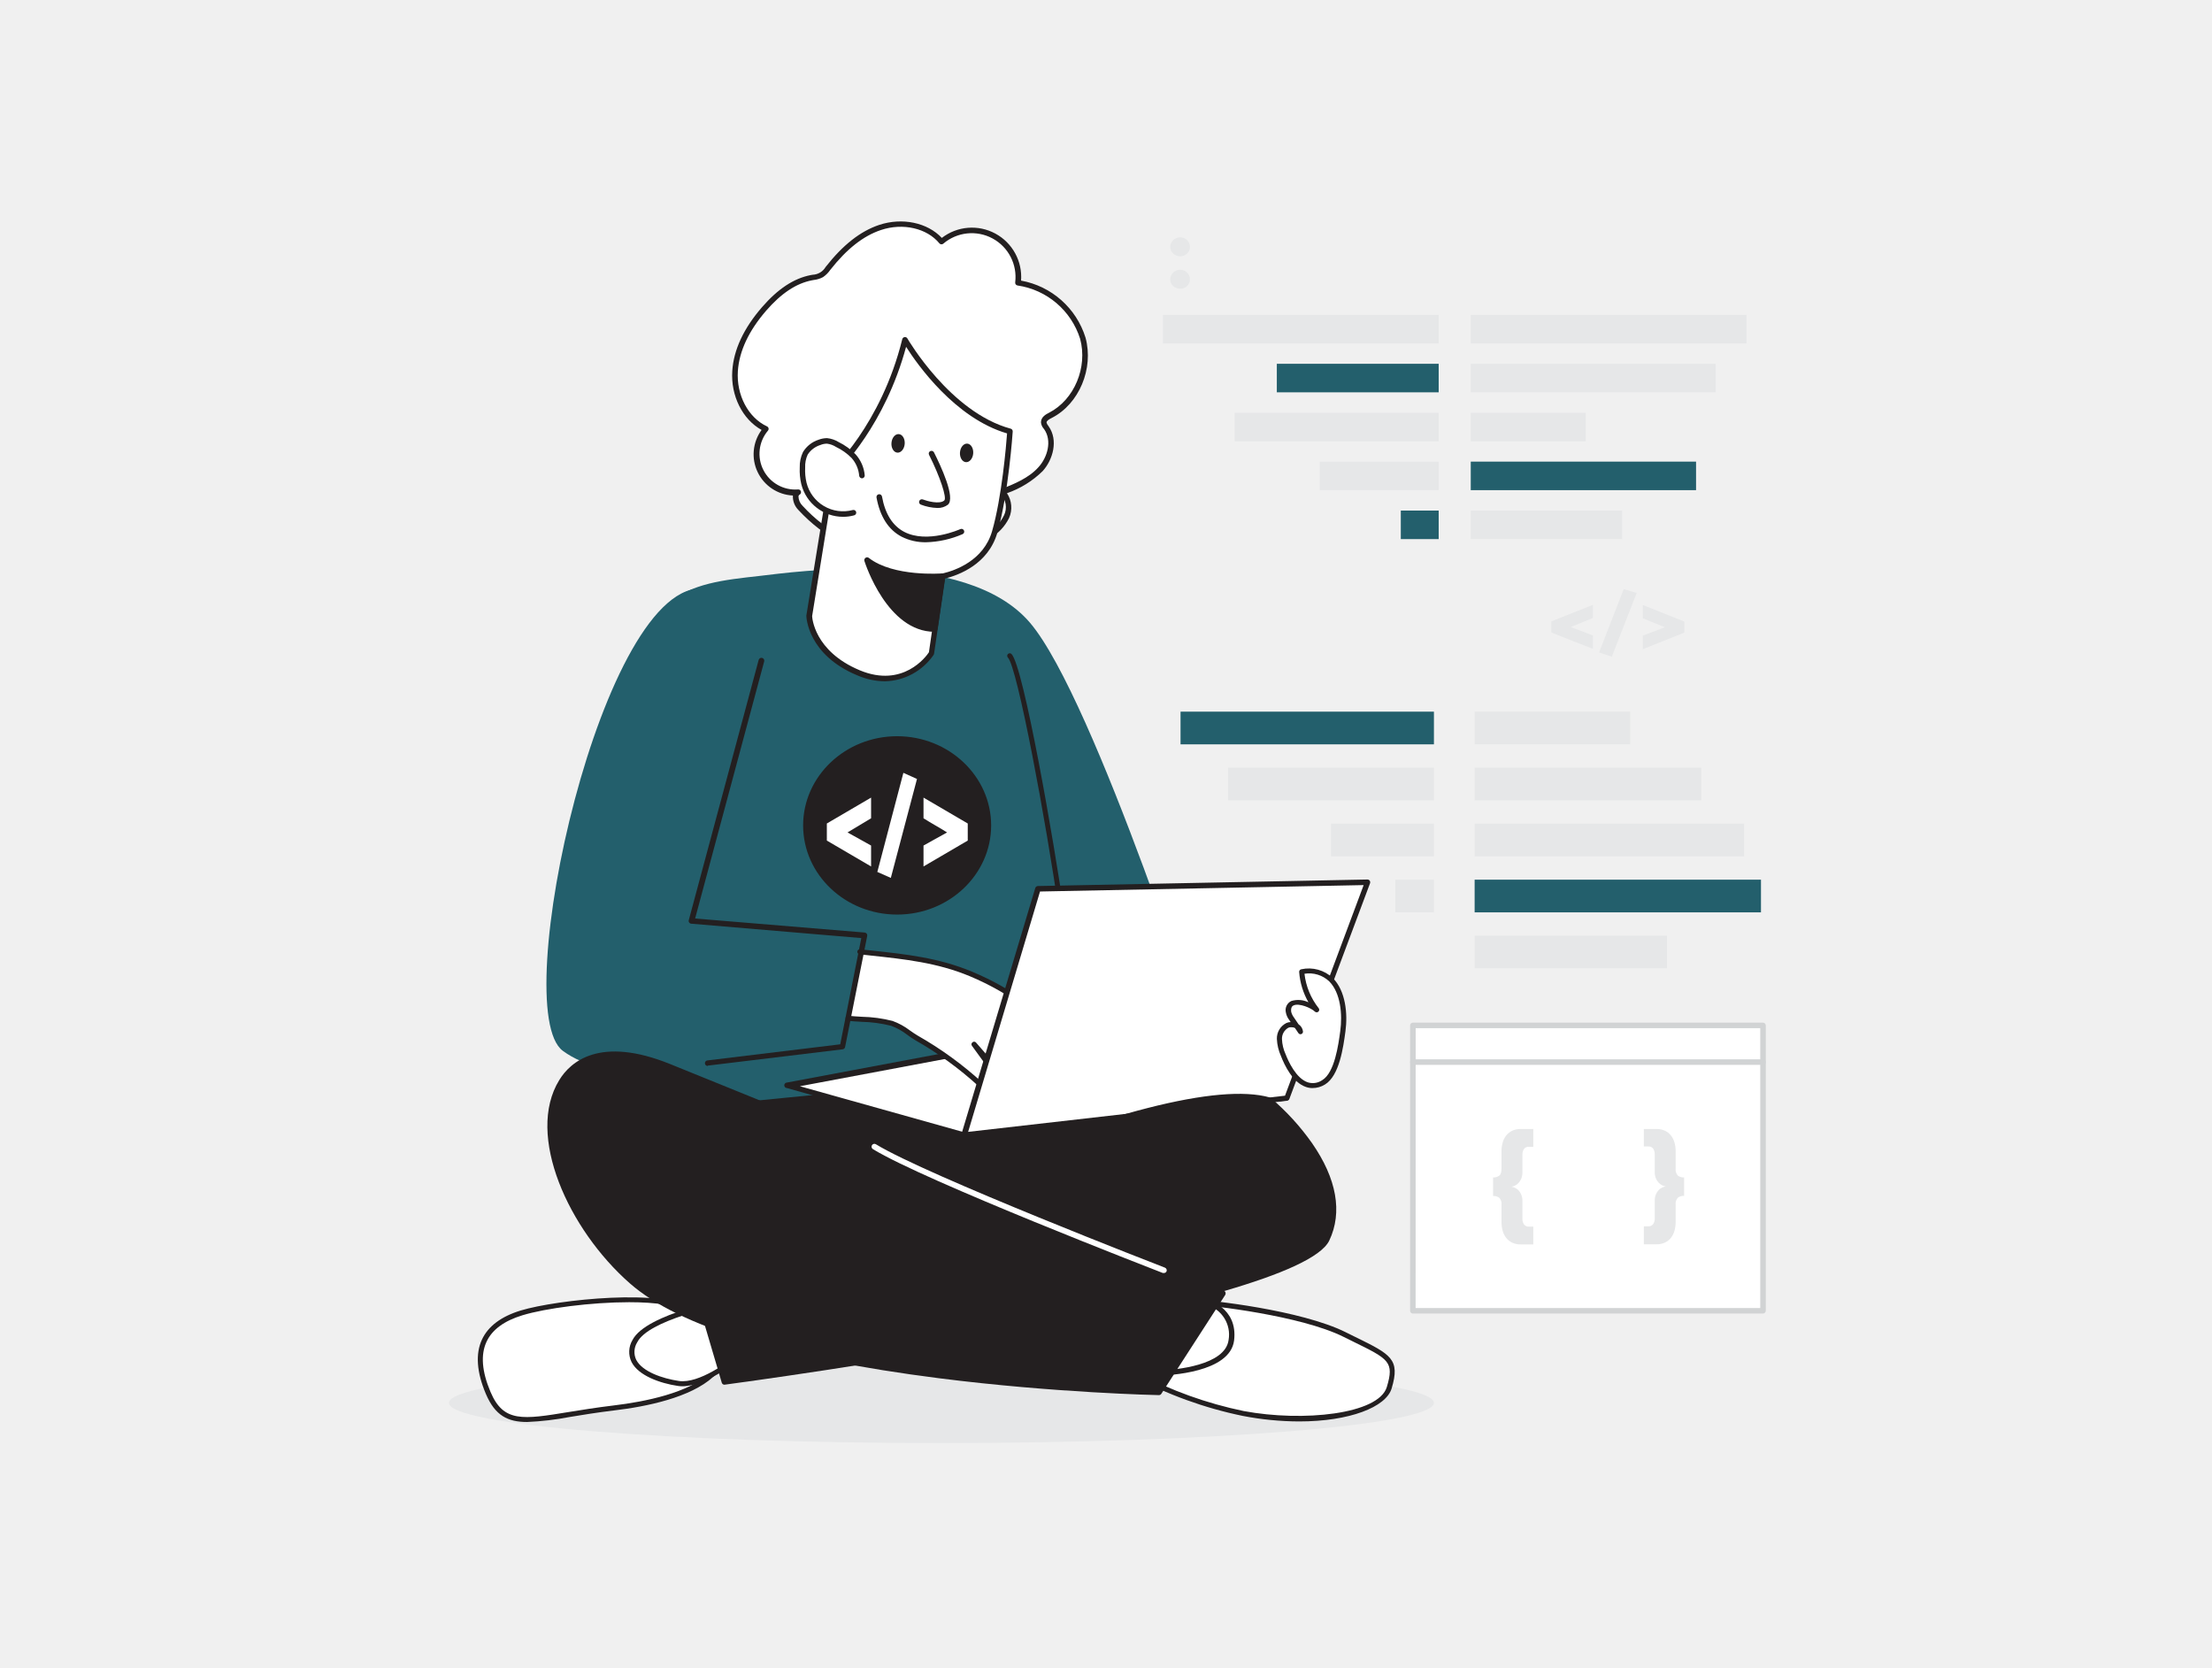
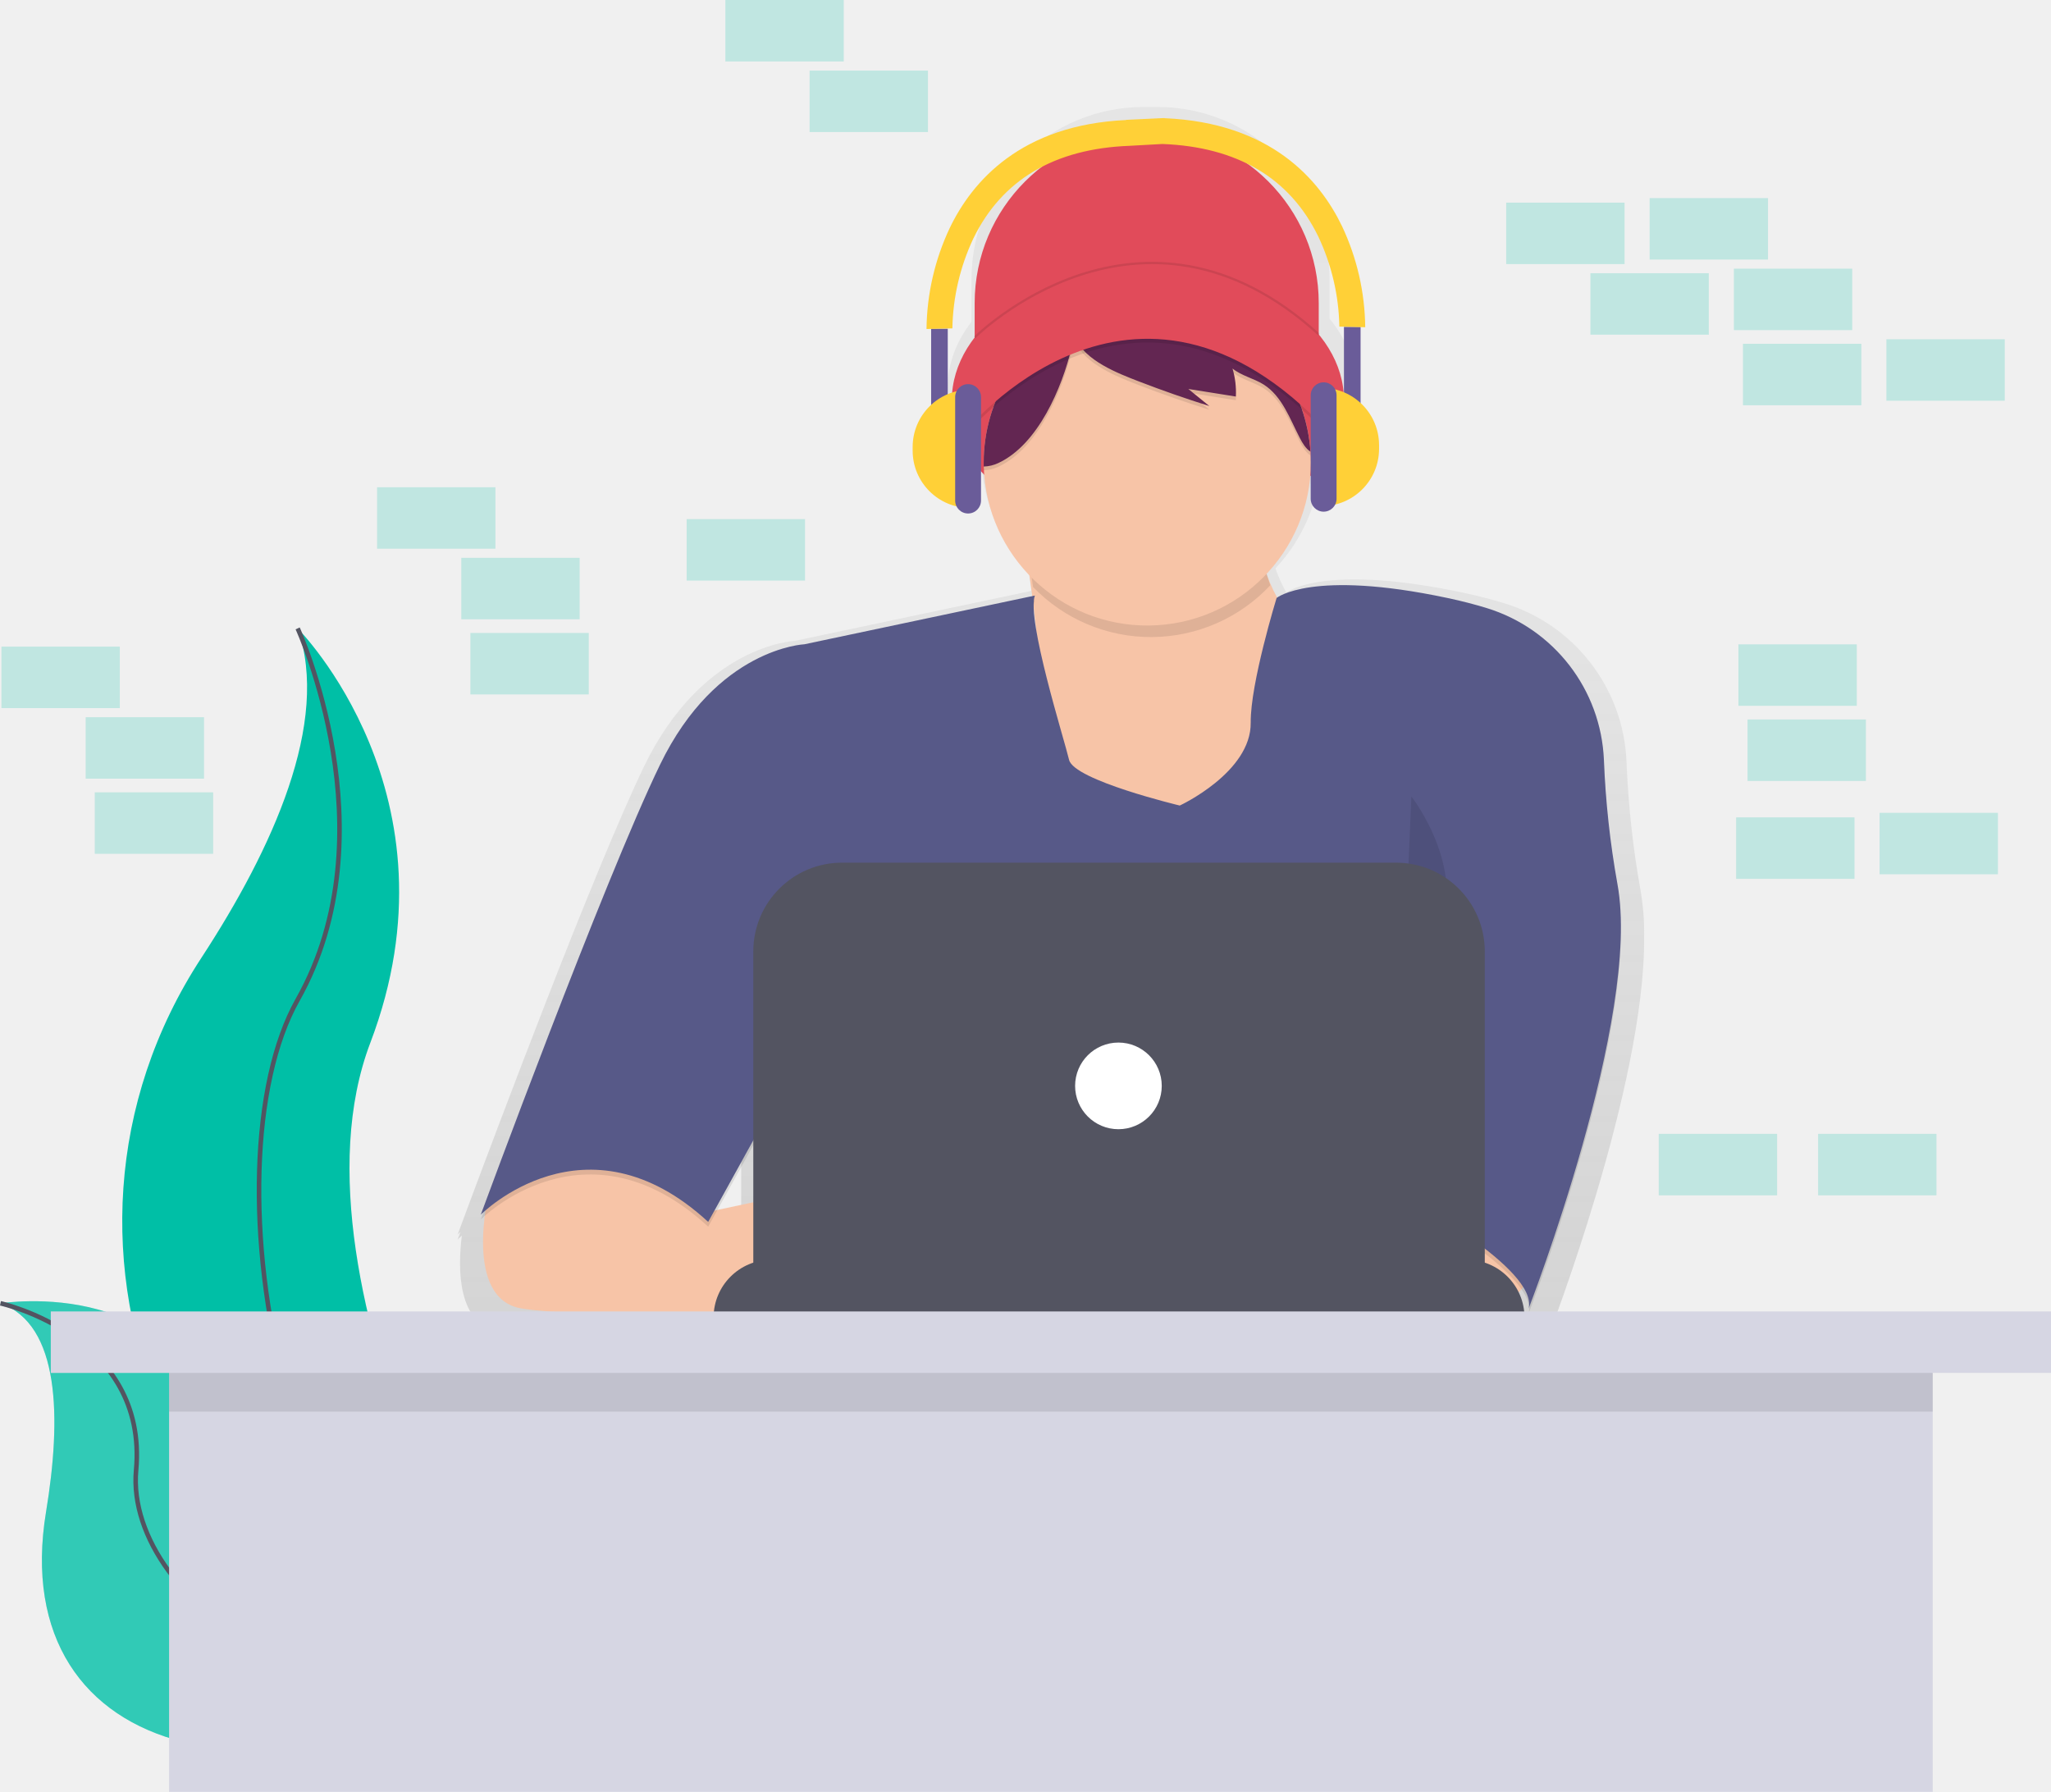
- <svg xmlns="http://www.w3.org/2000/svg" id="_340_web_developer_flatline" data-name="#340_web_developer_flatline" viewBox="0 0 400 300" width="406" height="306" class="illustration styles_illustrationTablet__1DWOa">
-   <ellipse cx="170.24" cy="252.92" rx="89.05" ry="7.27" fill="#e6e7e8" />
-   <rect x="255.49" y="184.67" width="63.32" height="51.59" fill="#fff" />
-   <path d="M318.81,236.77H255.49a.5.5,0,0,1-.5-.5v-51.6a.5.5,0,0,1,.5-.5h63.32a.51.51,0,0,1,.5.5v51.6A.51.51,0,0,1,318.81,236.77Zm-62.82-1h62.32v-50.6H256Z" fill="#d1d3d4" />
-   <path d="M318.81,191.8H255.49a.5.5,0,0,1-.5-.5.5.5,0,0,1,.5-.5h63.32a.5.5,0,0,1,.5.5A.51.51,0,0,1,318.81,191.8Z" fill="#d1d3d4" />
-   <path d="M144.34,88.28a7,7,0,0,1-5.86-11.45c-3.82-1.76-5.84-6.28-5.56-10.47s2.49-8,5.25-11.22c2.27-2.63,5.12-5,8.53-5.65a5.6,5.6,0,0,0,1.86-.52,4.77,4.77,0,0,0,1.18-1.19c2.49-3.18,5.56-6.1,9.4-7.38s8.54-.55,11.11,2.58a8.4,8.4,0,0,1,13.84,7.4,14.47,14.47,0,0,1,11.72,10.07c1.43,5.26-1,11.44-5.85,13.93-.56.29-1.23.67-1.21,1.29a1.87,1.87,0,0,0,.48,1c1.56,2.23.78,5.46-1,7.48s-4.44,3.09-7,4.11A3.92,3.92,0,0,1,182,92.7a8.36,8.36,0,0,1-3.32,3.48c-5.56,3.59-12.44,2.47-18.67,2.6-5.75.12-11.46-3.55-15.27-7.71C144,90.28,143.41,88.84,144.34,88.28Z" fill="#fff" />
-   <path d="M166.9,99.35c-1,0-2,0-2.92,0-1.3,0-2.66-.06-3.94,0-5.22.09-11-2.84-15.66-7.87a3.43,3.43,0,0,1-1-2.51.36.36,0,0,1,0-.11A7.46,7.46,0,0,1,137.72,77c-3.45-1.9-5.6-6.19-5.3-10.67.25-3.83,2.06-7.7,5.37-11.52,2.88-3.32,5.76-5.22,8.82-5.81l.34-.06a2.86,2.86,0,0,0,2.36-1.42c3.14-4,6.29-6.46,9.67-7.59,4.17-1.39,8.74-.42,11.33,2.35A8.91,8.91,0,0,1,184.64,50,15,15,0,0,1,196.3,60.32c1.52,5.59-1.17,12-6.11,14.51-.5.25-.95.53-.94.83a1.31,1.31,0,0,0,.29.56l.09.13c1.78,2.52.77,6.05-1.08,8.09a17.28,17.28,0,0,1-6.46,4,4.66,4.66,0,0,1,.38,4.49A8.64,8.64,0,0,1,179,96.6C175.29,99,171.09,99.35,166.9,99.35Zm-5.75-1.08c.95,0,1.91,0,2.85,0,5,.1,10.15.21,14.42-2.55a7.71,7.71,0,0,0,3.13-3.26,3.41,3.41,0,0,0-.65-3.9.5.5,0,0,1-.17-.46.51.51,0,0,1,.31-.39c2.34-.94,5-2,6.77-4,1.59-1.75,2.48-4.75,1-6.85l-.09-.11a2,2,0,0,1-.48-1.12c0-1,.95-1.48,1.48-1.75,4.54-2.34,7-8.2,5.6-13.36A14,14,0,0,0,184,50.88a.5.5,0,0,1-.42-.56,7.92,7.92,0,0,0-13-7,.49.49,0,0,1-.37.12.48.48,0,0,1-.34-.18c-2.25-2.74-6.6-3.74-10.56-2.41-3.19,1.06-6.19,3.42-9.17,7.21a5.1,5.1,0,0,1-1.31,1.31,4.65,4.65,0,0,1-1.7.52l-.32.06c-2.83.55-5.53,2.34-8.26,5.48-3.16,3.65-4.88,7.33-5.12,10.93-.29,4.32,1.87,8.42,5.27,10a.51.51,0,0,1,.28.34.5.5,0,0,1-.11.43,6.47,6.47,0,0,0,5.44,10.63.49.49,0,0,1,.52.35.5.5,0,0,1-.22.58.43.43,0,0,0-.22.34,2.45,2.45,0,0,0,.74,1.69c4.42,4.82,10,7.64,14.89,7.54Z" fill="#231f20" />
-   <path d="M215.76,234.73c2.29,0,19.36,1.85,27.35,5.82s9.72,4.28,8.1,9.64-15.69,6.68-26.4,4.66a72.26,72.26,0,0,1-19.75-7.18Z" fill="#fff" />
-   <path d="M234.91,256.28a54.49,54.49,0,0,1-10.18-1,73.08,73.08,0,0,1-19.89-7.22.5.5,0,0,1-.23-.32.45.45,0,0,1,.1-.37l10.7-12.94a.42.42,0,0,1,.34-.17h.1c2.79,0,19.46,1.9,27.46,5.87l1.8.89c6.41,3.14,8.14,4,6.54,9.3C250.64,253.68,244.06,256.28,234.91,256.28Zm-29.14-8.75a72.34,72.34,0,0,0,19.13,6.87c10.75,2,24.39.58,25.88-4.34,1.37-4.56.38-5.05-6.07-8.21l-1.8-.89c-7.63-3.79-23.95-5.72-26.94-5.78Z" fill="#231f20" />
-   <path d="M218.05,234.68a6.16,6.16,0,0,1,4.61,7c-.75,5.69-12.78,5.93-13.47,6S218.05,234.68,218.05,234.68Z" fill="#fff" />
-   <path d="M209.19,248a.53.53,0,0,1-.44-.26c-.15-.3-.39-.76,8.93-13.37a.45.45,0,0,1,.48-.17c.05,0,5.75,1.43,5,7.46-.76,5.79-11.72,6.3-13.91,6.34Zm9-12.83c-2.93,4-7.29,10-8.38,11.9,2.74-.13,11.75-.9,12.36-5.53A5.6,5.6,0,0,0,218.23,235.21Z" fill="#231f20" />
-   <path d="M128.89,247.71c-.35.18-3.62,4.43-17.88,6.13s-19.55,4.77-22.73-2.72-1-12.33,6-14.47,26.39-3.91,30.19-.33S128.89,247.71,128.89,247.71Z" fill="#fff" />
-   <path d="M95.32,256.38c-3.53,0-5.8-1.18-7.46-5.08s-1.91-7.25-.7-9.84c1.12-2.4,3.48-4.17,7-5.24,6.58-2,26.57-4.06,30.63-.23,3.89,3.66,4.51,11.36,4.54,11.68a.48.48,0,0,1-.22.43l-.14.12c-4.11,3.74-12,5.37-17.92,6.07-3.07.37-5.71.8-8,1.18A52.64,52.64,0,0,1,95.32,256.38Zm18.46-21.66c-6.85,0-15.15,1.09-19.33,2.37-3.28,1-5.46,2.6-6.46,4.76-1.1,2.34-.86,5.4.71,9.09,2.35,5.55,5.82,5,14.18,3.63,2.34-.38,5-.81,8.08-1.18,5.78-.69,13.49-2.27,17.42-5.85l0,0c-.14-1.31-1-7.78-4.23-10.86C122.71,235.26,118.6,234.72,113.78,234.72Z" fill="#231f20" />
-   <path d="M133.44,244.65s-6.47,5.4-10.78,4.76-10.27-3-7.87-7.65,17.85-7.45,17.85-7.45Z" fill="#fff" />
-   <path d="M123.4,249.92a5.42,5.42,0,0,1-.81-.06c-3.23-.48-7.13-1.86-8.38-4.31a4.18,4.18,0,0,1,.17-4c2.48-4.82,17.54-7.57,18.18-7.69a.46.46,0,0,1,.36.09.48.48,0,0,1,.18.33l.8,10.33a.47.47,0,0,1-.16.39C133.48,245.21,127.79,249.92,123.4,249.92Zm8.83-15.06c-2.65.52-15,3.15-17,7.11a3.29,3.29,0,0,0-.18,3.17c1.1,2.13,4.7,3.37,7.71,3.82,3.67.55,9.18-3.67,10.24-4.51Z" fill="#231f20" />
-   <path d="M211.16,199.29s-6.82,26.6-31.71,31.68-37.77,3.74-46.59-13.06-3-27.08-3-27.08l78.55-1.56Z" fill="#231f20" />
-   <path d="M158.92,234.08c-12,0-20.33-4.18-26.51-15.94-8.84-16.85-3.21-27.13-3-27.56a.5.5,0,0,1,.43-.25l78.55-1.56a.49.49,0,0,1,.5.37l2.72,10a.57.57,0,0,1,0,.26c-.07.27-7.18,27-32.1,32.05C171.64,233.08,164.83,234.08,158.92,234.08Zm-28.73-42.76c-.78,1.65-4.72,11.43,3.11,26.36,8.95,17,22,17.72,46,12.8,23.43-4.78,30.74-29.23,31.29-31.19l-2.59-9.51Z" fill="#231f20" />
-   <path d="M124,199.53s-12.87-41.6-11.18-67.67,11.38-27,24.6-28.47c5.87-.66,37.14-5.29,48.85,8.49s32.32,78.32,32.32,78.32Z" fill="#235f6c" />
-   <path d="M170.45,103.46l-2,13.92s-4.38,7.19-13.15,3.55-8.94-10.35-8.94-10.35l4.16-25.72s9.25-8.3,13.14-24.16c0,0,7.75,13.52,19,16.56,0,0-.75,11.23-2.76,18.19C177.9,102.18,170.59,103.38,170.45,103.46Z" fill="#fff" />
-   <path d="M160,122.45a12.76,12.76,0,0,1-4.94-1.06c-9-3.72-9.24-10.51-9.25-10.8L150,84.78a.55.55,0,0,1,.16-.3c.09-.08,9.18-8.38,13-23.9a.52.52,0,0,1,.42-.37.5.5,0,0,1,.5.24c.08.14,7.79,13.38,18.68,16.32a.5.5,0,0,1,.37.52c0,.11-.78,11.37-2.78,18.3-1.65,5.71-7,7.67-9.44,8.27l-2,13.59a.6.6,0,0,1-.06.19A11,11,0,0,1,160,122.45ZM151,85.1l-4.14,25.56c0,.16.3,6.34,8.64,9.81,7.79,3.23,12-2.52,12.48-3.27l2-13.81a.47.47,0,0,1,.25-.36.78.78,0,0,1,.3-.1c2.15-.51,7.33-2.28,8.87-7.62,1.76-6.09,2.56-15.61,2.71-17.68-9.4-2.76-16.22-12.45-18.26-15.66C160.05,76.05,152.08,84,151,85.1Zm17.46,32.28h0Z" fill="#231f20" />
-   <path d="M155.91,85.25a6,6,0,0,0-1.52-3.5,10.51,10.51,0,0,0-2.94-2.12,4.55,4.55,0,0,0-1.87-.65,3.8,3.8,0,0,0-1.37.27,4.68,4.68,0,0,0-2.56,2,5.45,5.45,0,0,0-.53,2.59,11.08,11.08,0,0,0,.26,2.88,7.3,7.3,0,0,0,9,5.28" fill="#fff" />
-   <path d="M152.48,92.71a7.81,7.81,0,0,1-7.58-5.9,10.89,10.89,0,0,1-.28-3,6,6,0,0,1,.59-2.82A5.14,5.14,0,0,1,148,78.78a4.42,4.42,0,0,1,1.56-.3,5,5,0,0,1,2.09.71,11.07,11.07,0,0,1,3.07,2.22,6.52,6.52,0,0,1,1.65,3.8.51.51,0,0,1-.46.54.52.52,0,0,1-.54-.46A5.53,5.53,0,0,0,154,82.08a9.93,9.93,0,0,0-2.81-2,4,4,0,0,0-1.65-.6,3.15,3.15,0,0,0-1.18.24,4.25,4.25,0,0,0-2.3,1.73,5.09,5.09,0,0,0-.46,2.36,9.72,9.72,0,0,0,.25,2.75,6.81,6.81,0,0,0,8.36,4.92.5.5,0,0,1,.61.35.5.5,0,0,1-.36.61A7.48,7.48,0,0,1,152.48,92.71Z" fill="#231f20" />
-   <path d="M168.48,81.28s3.93,7.75,2.64,8.86-4.39-.11-4.39-.11" fill="#fff" />
-   <path d="M169.51,91.11a9.06,9.06,0,0,1-3-.61.5.5,0,0,1-.28-.65.51.51,0,0,1,.65-.28c.73.28,3,.93,3.87.19.53-.44-.79-4.38-2.75-8.26a.49.49,0,0,1,.22-.67.51.51,0,0,1,.67.22c1.23,2.44,3.95,8.24,2.52,9.47A3,3,0,0,1,169.51,91.11Z" fill="#231f20" />
-   <ellipse cx="162.41" cy="79.44" rx="1.68" ry="1.2" transform="translate(70.03 234.85) rotate(-85.34)" fill="#231f20" />
-   <ellipse cx="174.8" cy="81.15" rx="1.68" ry="1.2" transform="translate(80.88 249.44) rotate(-85.74)" fill="#231f20" />
-   <path d="M167.46,97.31a9.49,9.49,0,0,1-4.41-1c-2.39-1.25-3.92-3.64-4.55-7.1a.5.5,0,0,1,.41-.58.51.51,0,0,1,.58.4c.56,3.14,1.92,5.29,4,6.39,4.2,2.2,10.11-.46,10.17-.49a.5.5,0,0,1,.66.25.49.49,0,0,1-.25.66A17.74,17.74,0,0,1,167.46,97.31Z" fill="#231f20" />
-   <path d="M170.45,103.46s-9,.74-13.64-2.92c0,0,3.95,12.5,12.25,12.46Z" fill="#231f20" />
-   <path d="M169,113.5c-8.54,0-12.52-12.29-12.69-12.81a.51.51,0,0,1,.2-.56.48.48,0,0,1,.59,0c4.47,3.49,13.2,2.82,13.29,2.81a.5.5,0,0,1,.53.57l-1.39,9.55A.53.53,0,0,1,169,113.5Zm-11.2-11.7c1.27,3.13,4.87,10.38,10.81,10.69l1.23-8.49C167.92,104.08,162,104.14,157.82,101.8Z" fill="#231f20" />
-   <path d="M127.51,105.71c-18.47-2.3-35.81,76.11-25.73,83.56,15.72,11.63,63.7-4.25,63.7-4.25l-4.8-20.69s-34.63,1.65-35.26-5.46,19.35-40.44,16.55-45.3S127.51,105.71,127.51,105.71Z" fill="#235f6c" />
-   <path d="M192,164.91a.44.44,0,0,1-.45-.39c-2.38-16.72-7.6-44.72-9.29-46.36a.46.46,0,0,1,.64-.66c2.17,2.11,7.75,34.23,9.55,46.89a.46.46,0,0,1-.39.52Z" fill="#231f20" />
-   <polygon points="174.33 204.47 142.45 195.54 201 184.53 232.69 197.81 174.33 204.47" fill="#fff" />
-   <path d="M174.33,205a.3.3,0,0,1-.13,0L142.32,196a.5.5,0,0,1,0-1l58.55-11a.45.45,0,0,1,.28,0l31.69,13.28a.5.5,0,0,1,.3.53.5.5,0,0,1-.44.43L174.39,205Zm-29.68-9.33L174.37,204l56.36-6.43-29.79-12.48Z" fill="#231f20" />
-   <path d="M155.52,171.48c7,.77,13.49,1.27,20,4a49.08,49.08,0,0,1,10.46,6,33.69,33.69,0,0,1,4.59,3.92c1.12,1.22.76,2.41-1.12,1.82a22.73,22.73,0,0,1-6.14-3,65.14,65.14,0,0,1,11.87,12.67c.38.54.75,1.31.3,1.79s-1.45,0-2-.5l-9.89-9.38a31.37,31.37,0,0,1,6.59,7.92c.25.43.49,1,.23,1.39-.44.73-1.56.18-2.16-.43a71.83,71.83,0,0,1-8.05-9.7l5.34,8a1.18,1.18,0,0,1-1.51.73,3.43,3.43,0,0,1-1.47-1.16l-6.47-7.43,3.82,5.26c.6.82,1.2,2,.51,2.77s-2.25,0-3.13-.78a64.78,64.78,0,0,0-11.59-8.43c-1.51-.89-2.8-2.1-4.47-2.61-2.4-.74-5.4-.64-7.9-.92" fill="#fff" />
-   <path d="M195,199.36a2.92,2.92,0,0,1-1.76-.86l-3.2-3c.21.33.42.67.61,1a1.83,1.83,0,0,1,.23,1.86,1.14,1.14,0,0,1-.86.56,2.73,2.73,0,0,1-2-.91c-.66-.66-1.3-1.33-1.93-2a.45.45,0,0,1,0,.11,1.34,1.34,0,0,1-.64.89,1.84,1.84,0,0,1-1.45.19,3.78,3.78,0,0,1-1.68-1.3l-1.18-1.35a1.89,1.89,0,0,1-.28,2,1.59,1.59,0,0,1-1.14.53A4.32,4.32,0,0,1,177,195.7a62.86,62.86,0,0,0-11.5-8.36c-.51-.3-1-.64-1.48-1a10.58,10.58,0,0,0-2.89-1.6,23.73,23.73,0,0,0-5.33-.72c-.86-.05-1.7-.1-2.49-.18a.46.46,0,0,1-.4-.51.45.45,0,0,1,.5-.4c.78.08,1.6.13,2.44.18a24.36,24.36,0,0,1,5.55.75,11.93,11.93,0,0,1,3.14,1.72c.46.33.93.65,1.42.94A64.73,64.73,0,0,1,177.63,195a3.7,3.7,0,0,0,2,1.05.69.69,0,0,0,.49-.23c.54-.59-.2-1.74-.54-2.21l-3.82-5.25a.44.44,0,0,1,.08-.62.45.45,0,0,1,.63,0l6.48,7.43a2.94,2.94,0,0,0,1.25,1,.92.92,0,0,0,.71-.09.45.45,0,0,0,.16-.14l-5.21-7.83a.45.45,0,0,1,.75-.51,72.39,72.39,0,0,0,8,9.64,2,2,0,0,0,1.25.64.22.22,0,0,0,.19-.12c.11-.17,0-.49-.23-.93a30.72,30.72,0,0,0-4.29-5.7l-2.23-2.12a.46.46,0,0,1,.62-.67c.79.68,1.54,1.39,2.26,2.14l7.64,7.25a1.88,1.88,0,0,0,1.15.62.25.25,0,0,0,.21-.1c.23-.24,0-.78-.33-1.22a64.78,64.78,0,0,0-11.78-12.58.46.46,0,0,1,.55-.73,22,22,0,0,0,6,2.94c.7.22,1.07.13,1.14,0s0-.57-.49-1.09a32.21,32.21,0,0,0-4.53-3.86,48.35,48.35,0,0,0-10.36-5.93c-5.87-2.45-11.74-3.08-18-3.75l-1.95-.22a.45.45,0,0,1-.4-.5.45.45,0,0,1,.5-.4l2,.21c6.29.68,12.22,1.32,18.21,3.82a49.11,49.11,0,0,1,10.56,6,33.78,33.78,0,0,1,4.66,4c.72.78.94,1.63.58,2.2-.21.32-.77.8-2.18.36a21.32,21.32,0,0,1-2.39-.89,65.86,65.86,0,0,1,8.63,9.86c.69,1,.78,1.81.27,2.37a1.19,1.19,0,0,1-.86.39Z" fill="#231f20" />
-   <polygon points="232.69 197.81 247.28 158.76 187.69 159.94 174.33 204.47 232.69 197.81" fill="#fff" />
-   <path d="M174.33,205a.48.48,0,0,1-.38-.18.51.51,0,0,1-.1-.46l13.36-44.53a.52.52,0,0,1,.47-.36l59.59-1.18a.51.51,0,0,1,.42.21.54.54,0,0,1,.06.46l-14.59,39a.51.51,0,0,1-.42.33L174.39,205Zm13.74-44.54-13,43.46,57.3-6.54,14.22-38.08Zm44.62,37.38h0Z" fill="#231f20" />
-   <path d="M229.51,198.17S245.68,211.3,240,223.34,131,249.14,131,249.14l-4.65-15.74S207.4,192,229.51,198.17Z" fill="#231f20" />
-   <path d="M131,249.64a.51.51,0,0,1-.48-.36l-4.65-15.74a.48.48,0,0,1,.25-.58c.2-.11,20.53-10.46,43.31-19.94,30.65-12.75,50.9-17.91,60.18-15.33a.5.5,0,0,1,.19.1,43.84,43.84,0,0,1,7.46,8.17c4.46,6.42,5.54,12.5,3.12,17.6-5.78,12.14-105.09,25.51-109.31,26.07Zm-4.06-16,4.42,14.92c7.22-1,102.75-14.18,108.12-25.45,5.28-11.12-9-23.49-10.24-24.5C208.22,193,133,230.64,127,233.66Z" fill="#231f20" />
-   <path d="M121,192.14s80.23,32.44,100.12,41L209.56,251s-74.08-1.45-95.32-20.06S94.41,181.35,121,192.14Z" fill="#231f20" />
-   <path d="M209.56,251.52h0c-.18,0-18.79-.39-39.75-3.05-28.2-3.59-47-9.35-55.89-17.14-11.12-9.74-18.91-26.84-12.79-36.77,2-3.3,7.34-8.05,20.08-2.89h0c.8.33,80.46,32.55,100.13,41a.48.48,0,0,1,.28.31.52.52,0,0,1-.06.42L210,251.29A.5.5,0,0,1,209.56,251.52ZM111.15,190.4c-4.11,0-7.26,1.58-9.18,4.68-4.72,7.67-.79,23.77,12.6,35.5,20.21,17.71,89.73,19.81,94.72,19.93l11.1-17.15c-20.54-8.8-98.77-40.44-99.57-40.76h0A26.24,26.24,0,0,0,111.15,190.4Z" fill="#231f20" />
-   <path d="M233,182.22a2.84,2.84,0,0,0,.58,1.26l1.56,2.33a1.69,1.69,0,0,0-2.32-1.16,2.73,2.73,0,0,0-1.43,2.47,7.86,7.86,0,0,0,.7,2.91c1.11,2.88,3.62,7.09,7.25,4.91,2.46-1.48,3.14-6.7,3.49-9.3.69-5.12-.88-11.7-7.46-10.7a12.66,12.66,0,0,0,2.7,6.91C237,180.81,232.67,179.2,233,182.22Z" fill="#fff" />
-   <path d="M237.33,196a3.44,3.44,0,0,1-1.18-.2c-2.37-.81-3.85-3.86-4.52-5.61a8.4,8.4,0,0,1-.73-3.08,3.12,3.12,0,0,1,1.71-2.87,1.89,1.89,0,0,1,.78-.17l-.22-.33a3.25,3.25,0,0,1-.66-1.48,1.82,1.82,0,0,1,1-2,4.26,4.26,0,0,1,3.1.23,13,13,0,0,1-1.68-5.48.47.47,0,0,1,.39-.49,6.32,6.32,0,0,1,5.67,1.56c2.35,2.32,2.74,6.5,2.31,9.65-.39,2.88-1.09,8.05-3.71,9.63A4.23,4.23,0,0,1,237.33,196Zm-3.88-11a1.19,1.19,0,0,0-.47.09,2.27,2.27,0,0,0-1.16,2.06,7.28,7.28,0,0,0,.66,2.74c.5,1.28,1.88,4.35,4,5.07a3,3,0,0,0,2.62-.39c2.25-1.35,2.93-6.43,3.26-8.87.41-3,.08-6.9-2-9a5.29,5.29,0,0,0-4.47-1.37,12.25,12.25,0,0,0,2.57,6.23.45.45,0,0,1-.05.62.46.46,0,0,1-.63,0c-.67-.66-2.88-1.6-3.87-1.12-.22.1-.5.33-.43,1.11h0a2.71,2.71,0,0,0,.5,1.06l.84,1.24a1.78,1.78,0,0,1,.8,1.29.46.46,0,0,1-.3.48.45.45,0,0,1-.53-.18l-.62-.92A1.43,1.43,0,0,0,233.45,185Z" fill="#231f20" />
-   <path d="M210.47,229.44a.63.63,0,0,1-.19,0c-1.75-.68-43.11-16.69-52.43-22.4a.52.52,0,0,1-.17-.71.51.51,0,0,1,.71-.17c9.24,5.66,51.83,22.15,52.26,22.31a.52.52,0,0,1,.3.67A.51.51,0,0,1,210.47,229.44Z" fill="#fff" />
-   <ellipse cx="162.23" cy="148.51" rx="16.51" ry="15.63" fill="#231f20" />
-   <path d="M162.23,164.63c-9.38,0-17-7.23-17-16.12s7.63-16.13,17-16.13,17,7.24,17,16.13S171.61,164.63,162.23,164.63Zm0-31.25c-8.83,0-16,6.79-16,15.13s7.18,15.12,16,15.12,16-6.78,16-15.12S171.06,133.38,162.23,133.38Z" fill="#231f20" />
-   <path d="M153.52,153.59l-4-2.34v-3.09l4-2.34q2-1.15,4-2.34v3.74c-.71.44-1.42.87-2.13,1.28s-1.41.83-2.13,1.28l2.13,1.18,2.13,1.19v3.78Z" fill="#fff" />
-   <path d="M158.65,156.92,163.36,139l2.46,1.11L161.09,158Z" fill="#fff" />
-   <path d="M171,145.82l4,2.34v3.09l-4,2.34-4,2.34v-3.78l2.13-1.19,2.13-1.18c-.71-.45-1.42-.88-2.13-1.28s-1.41-.84-2.13-1.28v-3.74Z" fill="#fff" />
-   <path d="M128,192a.5.5,0,0,1-.06-1l24-2.91,3.81-19.21L125,166.28a.49.49,0,0,1-.37-.21.48.48,0,0,1-.08-.42l12.64-47.06a.5.5,0,0,1,1,.26l-12.49,46.49,30.67,2.54a.53.53,0,0,1,.36.2.51.51,0,0,1,.09.4l-4,20.11a.51.51,0,0,1-.43.4L128,191.94Z" fill="#231f20" />
-   <rect x="210.3" y="56.2" width="49.86" height="5.16" fill="#e6e7e8" />
-   <rect x="265.96" y="56.2" width="49.86" height="5.16" fill="#e6e7e8" />
-   <rect x="230.89" y="65.04" width="29.27" height="5.16" fill="#235f6c" />
-   <rect x="265.96" y="65.04" width="44.29" height="5.16" fill="#e6e7e8" />
-   <rect x="223.27" y="73.89" width="36.89" height="5.16" fill="#e6e7e8" />
-   <rect x="265.96" y="73.89" width="20.8" height="5.16" fill="#e6e7e8" />
-   <rect x="238.65" y="82.73" width="21.52" height="5.16" fill="#e6e7e8" />
-   <rect x="265.96" y="82.73" width="40.74" height="5.16" fill="#235f6c" />
-   <rect x="253.31" y="91.58" width="6.85" height="5.16" fill="#235f6c" />
-   <rect x="265.96" y="91.58" width="27.37" height="5.16" fill="#e6e7e8" />
-   <rect x="213.48" y="127.94" width="45.82" height="5.91" fill="#235f6c" />
-   <rect x="266.66" y="127.94" width="28.14" height="5.91" fill="#e6e7e8" />
-   <rect x="222.09" y="138.06" width="37.2" height="5.91" fill="#e6e7e8" />
-   <rect x="266.66" y="138.06" width="40.97" height="5.91" fill="#e6e7e8" />
-   <rect x="240.69" y="148.19" width="18.6" height="5.91" fill="#e6e7e8" />
-   <rect x="266.66" y="148.19" width="48.72" height="5.91" fill="#e6e7e8" />
-   <rect x="252.32" y="158.32" width="6.97" height="5.91" fill="#e6e7e8" />
-   <rect x="266.66" y="158.32" width="51.78" height="5.91" fill="#235f6c" />
-   <rect x="266.66" y="168.44" width="34.78" height="5.91" fill="#e6e7e8" />
-   <path d="M284.29,115.12l-3.76-1.5v-2l3.76-1.5,3.76-1.5V111c-.68.29-1.35.56-2,.82s-1.34.53-2,.82l2,.76,2,.76v2.42Z" fill="#e6e7e8" />
-   <path d="M289.16,117.25l4.46-11.47,2.34.7L291.47,118Z" fill="#e6e7e8" />
-   <path d="M300.82,110.15c1.25.5,2.51,1,3.76,1.5v2l-3.76,1.5-3.76,1.5V114.2l2-.76,2-.76c-.68-.29-1.35-.56-2-.82s-1.34-.53-2-.82v-2.39Z" fill="#e6e7e8" />
-   <path d="M211.61,43.9a1.53,1.53,0,0,1,.15-.67,1.57,1.57,0,0,1,.39-.56,1.85,1.85,0,0,1,.57-.36,1.87,1.87,0,0,1,.71-.14,1.75,1.75,0,0,1,.67.14,1.92,1.92,0,0,1,.56.36,1.85,1.85,0,0,1,.38.56,1.67,1.67,0,0,1,.14.67,1.72,1.72,0,0,1-.14.68,1.83,1.83,0,0,1-.38.53,1.86,1.86,0,0,1-1.23.5,1.87,1.87,0,0,1-.71-.14,1.68,1.68,0,0,1-.57-.36,1.55,1.55,0,0,1-.39-.53A1.57,1.57,0,0,1,211.61,43.9Zm0,5.86a1.73,1.73,0,0,1,.54-1.22,1.7,1.7,0,0,1,.57-.37,1.87,1.87,0,0,1,.71-.13,1.74,1.74,0,0,1,.67.13,1.76,1.76,0,0,1,.56.37,1.8,1.8,0,0,1,.38.55,1.7,1.7,0,0,1,0,1.35,1.75,1.75,0,0,1-.38.54,1.92,1.92,0,0,1-.56.36,1.74,1.74,0,0,1-.67.13,1.87,1.87,0,0,1-.71-.13,1.85,1.85,0,0,1-.57-.36,1.5,1.5,0,0,1-.39-.54A1.54,1.54,0,0,1,211.61,49.76Z" fill="#e6e7e8" />
-   <path d="M270,212.16a1.77,1.77,0,0,0,1.11-.32c.28-.21.41-.65.41-1.33v-3.1a5.81,5.81,0,0,1,.2-1.52,3.81,3.81,0,0,1,.62-1.28,3.2,3.2,0,0,1,1.08-.88,3.54,3.54,0,0,1,1.6-.33h2.25v3.22h-.79a1,1,0,0,0-.93.44,1.92,1.92,0,0,0-.25,1v3.16a2.91,2.91,0,0,1-.21,1.17,2.69,2.69,0,0,1-.5.78,2.07,2.07,0,0,1-.65.47,1.72,1.72,0,0,1-.63.19v0a2.66,2.66,0,0,1,.63.2,2,2,0,0,1,.65.45,2.76,2.76,0,0,1,.71,1.95v3.17a1.86,1.86,0,0,0,.25,1,1,1,0,0,0,.93.45h.79v3.22h-2.25a3.54,3.54,0,0,1-1.6-.33,3.2,3.2,0,0,1-1.08-.88,3.91,3.91,0,0,1-.62-1.28,5.94,5.94,0,0,1-.2-1.53v-3.1a1.6,1.6,0,0,0-.41-1.32,1.77,1.77,0,0,0-1.11-.32Z" fill="#e6e7e8" />
-   <path d="M304.54,215.49a1.8,1.8,0,0,0-1.12.32,1.63,1.63,0,0,0-.41,1.32v3.1a5.94,5.94,0,0,1-.2,1.53,3.72,3.72,0,0,1-.62,1.28,3,3,0,0,1-1.08.88,3.54,3.54,0,0,1-1.6.33h-2.25V221h.8a1,1,0,0,0,.92-.45,1.86,1.86,0,0,0,.25-1v-3.17a2.9,2.9,0,0,1,.21-1.16,2.69,2.69,0,0,1,.51-.79,2,2,0,0,1,.64-.45,2.88,2.88,0,0,1,.64-.2v0a1.82,1.82,0,0,1-.64-.19,2,2,0,0,1-.64-.47,2.51,2.51,0,0,1-.51-.78,2.91,2.91,0,0,1-.21-1.17V208a1.92,1.92,0,0,0-.25-1,1,1,0,0,0-.92-.44h-.8V203.4h2.25a3.54,3.54,0,0,1,1.6.33,3,3,0,0,1,1.08.88,3.63,3.63,0,0,1,.62,1.28,5.81,5.81,0,0,1,.2,1.52v3.1a1.64,1.64,0,0,0,.41,1.33,1.8,1.8,0,0,0,1.12.32Z" fill="#e6e7e8" />
+ <svg xmlns="http://www.w3.org/2000/svg" id="6088ba52-b752-42bb-ac91-0a74df332082" data-name="Layer 1" width="900.94" height="787" viewBox="0 0 900.94 787">
+   <defs>
+     <linearGradient id="33dd52eb-d837-4874-aadb-63a17bd6edfc" x1="611.05" y1="646" x2="611.05" y2="103.5" gradientUnits="userSpaceOnUse">
+       <stop offset="0" stop-color="gray" stop-opacity="0.25" />
+       <stop offset="0.54" stop-color="gray" stop-opacity="0.12" />
+       <stop offset="1" stop-color="gray" stop-opacity="0.1" />
+     </linearGradient>
+   </defs>
+   <rect x="763.63" y="283" width="52" height="27" fill="#00bfa6" opacity="0.2" />
+   <rect x="767.63" y="316" width="52" height="27" fill="#00bfa6" opacity="0.2" />
+   <rect x="724.63" y="87" width="52" height="27" fill="#00bfa6" opacity="0.2" />
+   <rect x="761.63" y="118" width="52" height="27" fill="#00bfa6" opacity="0.2" />
+   <rect x="661.63" y="89" width="52" height="27" fill="#00bfa6" opacity="0.2" />
+   <rect x="828.63" y="149" width="52" height="27" fill="#00bfa6" opacity="0.2" />
+   <rect x="765.63" y="151" width="52" height="27" fill="#00bfa6" opacity="0.2" />
+   <rect x="698.63" y="120" width="52" height="27" fill="#00bfa6" opacity="0.2" />
+   <rect x="825.63" y="357" width="52" height="27" fill="#00bfa6" opacity="0.2" />
+   <rect x="762.63" y="359" width="52" height="27" fill="#00bfa6" opacity="0.2" />
+   <path d="M280.17,332.5s73.29,73.29,31.92,182S383,804.14,383,804.14s-1.2-.18-3.43-.57C229.05,777,154.26,604.85,238,477,269.08,429.41,294.62,373.64,280.17,332.5Z" transform="translate(-149.42 -56.5)" fill="#00bfa6" />
+   <path d="M280.17,332.5s41.37,89.84,0,163.12-7.09,279,102.84,308.52" transform="translate(-149.42 -56.5)" fill="none" stroke="#535461" stroke-miterlimit="10" stroke-width="2" />
+   <path d="M149.63,628.92s83.63-13.32,91.25,61.63S401.7,775.89,401.7,775.89s-1,.68-2.87,1.91c-126.49,83-247.4,52.89-229.17-57.36C176.43,679.45,175.87,638.28,149.63,628.92Z" transform="translate(-149.42 -56.5)" fill="#00bfa6" />
+   <path d="M149.63,628.92s83.63-13.32,91.25,61.63S401.7,775.89,401.7,775.89s-1,.68-2.87,1.91c-126.49,83-247.4,52.89-229.17-57.36C176.43,679.45,175.87,638.28,149.63,628.92Z" transform="translate(-149.42 -56.5)" fill="#f5f5f5" opacity="0.2" />
+   <path d="M149.63,628.92s64.91,14.25,59.58,73.27S305.61,832,401.7,775.89" transform="translate(-149.42 -56.5)" fill="none" stroke="#535461" stroke-miterlimit="10" stroke-width="2" />
+   <rect x="0.63" y="284" width="52" height="27" fill="#00bfa6" opacity="0.2" />
+   <rect x="37.63" y="315" width="52" height="27" fill="#00bfa6" opacity="0.2" />
+   <rect x="318.63" width="52" height="27" fill="#00bfa6" opacity="0.2" />
+   <rect x="728.63" y="498" width="52" height="27" fill="#00bfa6" opacity="0.2" />
+   <rect x="41.63" y="348" width="52" height="27" fill="#00bfa6" opacity="0.2" />
+   <rect x="355.63" y="31" width="52" height="27" fill="#00bfa6" opacity="0.2" />
+   <rect x="165.63" y="214" width="52" height="27" fill="#00bfa6" opacity="0.2" />
+   <rect x="202.63" y="245" width="52" height="27" fill="#00bfa6" opacity="0.2" />
+   <rect x="301.63" y="228" width="52" height="27" fill="#00bfa6" opacity="0.2" />
+   <rect x="206.63" y="278" width="52" height="27" fill="#00bfa6" opacity="0.2" />
+   <rect x="798.63" y="498" width="52" height="27" fill="#00bfa6" opacity="0.2" />
+   <path d="M870.07,447.61a412.25,412.25,0,0,1-6.18-56.71h0a76,76,0,0,0-53.46-69.38c-5.46-1.68-11.47-3.25-18.11-4.66-58.2-12.36-75.88-1.57-77.89-.15A74.63,74.63,0,0,1,710,307.1c-.1-.34-.19-.68-.29-1a74.51,74.51,0,0,0,19.91-44.89c9.71-9.84,15.38-21.72,15.38-34.51,0-11-4.2-21.32-11.55-30.25V179.07a75.57,75.57,0,0,0-75.57-75.57h-6.13a75.57,75.57,0,0,0-75.57,75.57v18.73c-6.67,8.61-10.45,18.44-10.45,28.88,0,12.52,5.44,24.16,14.78,33.88a74.52,74.52,0,0,0,20.74,46.34c.41,2.84.83,5.89,1.24,9.11L498.39,338s-40.14,1.65-66,55C410.52,438.19,367,554.29,354.11,588.85h0c-2.33,6.26-3.65,9.85-3.65,9.85s.43-.43,1.24-1.17l-1.24,3.37s.63-.64,1.83-1.69c-1.82,14.46-2.08,39.29,16.86,42.38,15.88,2.59,56.8,3.66,87.71,4.09v0H459c20.49.27,36.08.27,36.08.27v-.27H827.52v-3.41a22.91,22.91,0,0,0-1.83-9l.46-.56a18.25,18.25,0,0,1,3.45,8,8,8,0,0,1-.16.84l.2-.51a8.56,8.56,0,0,1-.2,2.71s42.65-109.89,42.19-175.51A111.17,111.17,0,0,0,870.07,447.61ZM604.22,330.86a76.25,76.25,0,0,1-1.06-9.48s0-.06,0-.09C603.53,324.38,603.89,327.58,604.22,330.86ZM475,566.9v26.19L458.6,596.6Z" transform="translate(-149.42 -56.5)" fill="url(#33dd52eb-d837-4874-aadb-63a17bd6edfc)" />
+   <path d="M503.71,57.57h0a75.57,75.57,0,0,1,75.57,75.57v32.24a0,0,0,0,1,0,0H428.14a0,0,0,0,1,0,0V133.14A75.57,75.57,0,0,1,503.71,57.57Z" fill="#e14b5a" />
+   <ellipse cx="504.24" cy="175.95" rx="86.14" ry="59.19" fill="#e14b5a" />
+   <path d="M598.44,289.79s18,94.07,0,119.44,55,35.41,55,35.41L729,417.16l10.57-67.65s-46-25.9-36.47-78.22Z" transform="translate(-149.42 -56.5)" fill="#f7c4a7" />
+   <path d="M821.46,606.89s4.76,20.61-21.14,24.31a146.45,146.45,0,0,1-46.08-.55l-5.71-51.77h60.25Z" transform="translate(-149.42 -56.5)" fill="#f7c4a7" />
+   <path d="M364.12,580.51S352.68,627,378.58,631.2s121,4.23,121,4.23v-55l-43.06,9.2L416.1,550.87Z" transform="translate(-149.42 -56.5)" fill="#f7c4a7" />
+   <path d="M604,320.18l-101.21,21.4s-38.58,1.59-63.42,52.85-78.75,197.66-78.75,197.66,46-46.51,99.89,3.17l35.94-65-7.93,103.06H767V584.69s58.13,31.18,53.91,48.62c0,0,49.75-128.18,39-186.43a396.18,396.18,0,0,1-5.94-54.5h0a73,73,0,0,0-51.38-66.67c-5.24-1.61-11-3.12-17.4-4.47-59.72-12.68-75,0-75,0s-11.57,37.64-11.36,54.7c.26,21.93-31.18,36.47-31.18,36.47s-46.51-11.1-48.62-20.08S600.28,330.75,604,320.18Z" transform="translate(-149.42 -56.5)" opacity="0.1" />
+   <path d="M604,318.07l-101.21,21.4s-38.58,1.59-63.42,52.85S360.61,590,360.61,590s46-46.51,99.89,3.17l35.94-65L488.51,631.2H767V582.58s58.13,31.18,53.91,48.62c0,0,49.75-128.18,39-186.43a396.18,396.18,0,0,1-5.94-54.5h0a73,73,0,0,0-51.38-66.67c-5.24-1.61-11-3.12-17.4-4.47-59.72-12.68-75,0-75,0s-11.57,37.64-11.36,54.7c.26,21.93-31.18,36.47-31.18,36.47s-46.51-11.1-48.62-20.08S600.28,328.64,604,318.07Z" transform="translate(-149.42 -56.5)" fill="#575988" />
+   <path d="M707.42,313.58a71.53,71.53,0,0,1-2.76-37.52L600,294.55s1.51,7.91,3.22,19.76a71.86,71.86,0,0,0,104.18-.73Z" transform="translate(-149.42 -56.5)" opacity="0.1" />
+   <path d="M725.27,259.67a71.88,71.88,0,0,1-143.73,1.74c0-.58,0-1.16,0-1.74a71.89,71.89,0,0,1,40.29-64.59q3.23-1.58,6.64-2.84a72.39,72.39,0,0,1,37-3.44h0a71.82,71.82,0,0,1,59.61,66.1Q725.27,257.27,725.27,259.67Z" transform="translate(-149.42 -56.5)" fill="#f7c4a7" />
+   <g opacity="0.1">
+     <path d="M628.36,193.93l.1-.06q-3.41,1.26-6.64,2.84a71.89,71.89,0,0,0-40.29,64.59c0,.58,0,1.16,0,1.74a16,16,0,0,0,6.45-1.55c17.52-8.18,28-33.2,32.16-50.65C621.64,204.59,623.05,197.55,628.36,193.93Z" transform="translate(-149.42 -56.5)" />
+     <path d="M683.37,195.94a71.28,71.28,0,0,0-17.87-5.51,23.06,23.06,0,0,1,12.83,8.06,32.86,32.86,0,0,1,3.93,7,72.07,72.07,0,0,0-60.45,1.25c4.51,9.89,18.5,15.28,27.84,18.89q15.34,5.92,31,10.83l-9.24-7.5,20.87,3.32a36.15,36.15,0,0,0-1.46-12.3c4,3.22,9.3,4.3,13.64,7,8.13,5.13,11.52,15,15.95,23.55,1.17,2.26,2.55,4.57,4.66,6A71.91,71.91,0,0,0,683.37,195.94Z" transform="translate(-149.42 -56.5)" />
+   </g>
+   <path d="M628.36,192.3l.1-.06q-3.41,1.26-6.64,2.84a71.89,71.89,0,0,0-40.29,64.59c0,.58,0,1.16,0,1.74a16,16,0,0,0,6.45-1.55c17.52-8.18,28-33.2,32.16-50.65C621.64,203,623.05,195.93,628.36,192.3Z" transform="translate(-149.42 -56.5)" fill="#632652" />
+   <path d="M683.37,194.32a71.28,71.28,0,0,0-17.87-5.51,23.06,23.06,0,0,1,12.83,8.06,32.86,32.86,0,0,1,3.93,7,72.07,72.07,0,0,0-60.45,1.25c4.51,9.89,18.5,15.28,27.84,18.89q15.34,5.92,31,10.83l-9.24-7.5,20.87,3.32a36.15,36.15,0,0,0-1.46-12.3c4,3.22,9.3,4.3,13.64,7,8.13,5.13,11.52,15,15.95,23.55,1.17,2.26,2.55,4.57,4.66,6A71.91,71.91,0,0,0,683.37,194.32Z" transform="translate(-149.42 -56.5)" fill="#632652" />
+   <path d="M573.33,247.82s74-92,159.61,0l-7.4-20.61s-40.17-58.66-68.7-46-56.55,21.67-56.55,21.67Z" transform="translate(-149.42 -56.5)" opacity="0.1" />
+   <path d="M573.33,246.19s74-92,159.61,0l-7.4-20.61s-40.17-58.66-68.7-46-56.55,21.67-56.55,21.67Z" transform="translate(-149.42 -56.5)" fill="#e14b5a" />
+   <path d="M512.55,444.38s-15.85,42.28,6.34,80.33-19.55,53.91-19.55,53.91" transform="translate(-149.42 -56.5)" opacity="0.1" />
+   <path d="M769.4,406.33s27.48,34.88,9.51,66.06S762,578.62,762,578.62" transform="translate(-149.42 -56.5)" opacity="0.1" />
+   <path d="M338.82,553.3H644.29a25.37,25.37,0,0,1,25.37,25.37v0a0,0,0,0,1,0,0H313.46a0,0,0,0,1,0,0v0A25.37,25.37,0,0,1,338.82,553.3Z" fill="#535461" />
+   <path d="M369.9,378.89H613.22a39,39,0,0,1,39,39V559.11a0,0,0,0,1,0,0H330.9a0,0,0,0,1,0,0V417.89A39,39,0,0,1,369.9,378.89Z" fill="#535461" />
+   <circle cx="491.29" cy="476.93" r="19.03" fill="#fff" />
+   <path d="M577.56,204.7s72.72-72.68,151.15-1.33" transform="translate(-149.42 -56.5)" fill="none" stroke="#000" stroke-miterlimit="10" opacity="0.1" />
+   <rect x="590.36" y="143.57" width="7.3" height="41.39" fill="#6a5c99" />
+   <path d="M580.62,170.35h0a25.16,25.16,0,0,1,25.16,25.16v1.62a25.16,25.16,0,0,1-25.16,25.16h0a0,0,0,0,1,0,0V170.35a0,0,0,0,1,0,0Z" fill="#ffd037" />
+   <rect x="575.75" y="167.92" width="11.36" height="56.81" rx="5.68" ry="5.68" fill="#6a5c99" />
+   <rect x="558.44" y="200.88" width="7.3" height="41.39" transform="translate(974.76 386.65) rotate(-180)" fill="#6a5c99" />
+   <path d="M550.32,227.66h0a25.16,25.16,0,0,1,25.16,25.16v1.62a25.16,25.16,0,0,1-25.16,25.16h0a0,0,0,0,1,0,0V227.66A0,0,0,0,1,550.32,227.66Z" transform="translate(976.38 450.76) rotate(180)" fill="#ffd037" />
+   <rect x="568.99" y="225.23" width="11.36" height="56.81" rx="5.68" ry="5.68" transform="translate(999.92 450.76) rotate(-180)" fill="#6a5c99" />
+   <path d="M738.92,155.83c-9.89-20.56-31.43-45.42-77.86-47.41v-.06l-.56,0h0l-16.45.78v.08c-46.12,2.12-67.56,26.89-77.42,47.38A106.59,106.59,0,0,0,556.41,201l5.68-.14,5.68-.13A96.65,96.65,0,0,1,577,161.21c12.52-25.72,35.56-39.39,68.47-40.66h0l14.55-.81h0C692.95,121,716,134.69,728.51,160.4a96.65,96.65,0,0,1,9.25,39.54l5.68.13,5.68.14A106.59,106.59,0,0,0,738.92,155.83Z" transform="translate(-149.42 -56.5)" fill="#ffd037" />
+   <rect x="74.28" y="579" width="774.71" height="208" fill="#d6d6e3" />
+   <rect x="74.28" y="593" width="774.71" height="27" opacity="0.1" />
+   <rect x="22.31" y="576" width="878.63" height="27" fill="#d6d6e3" />
</svg>
